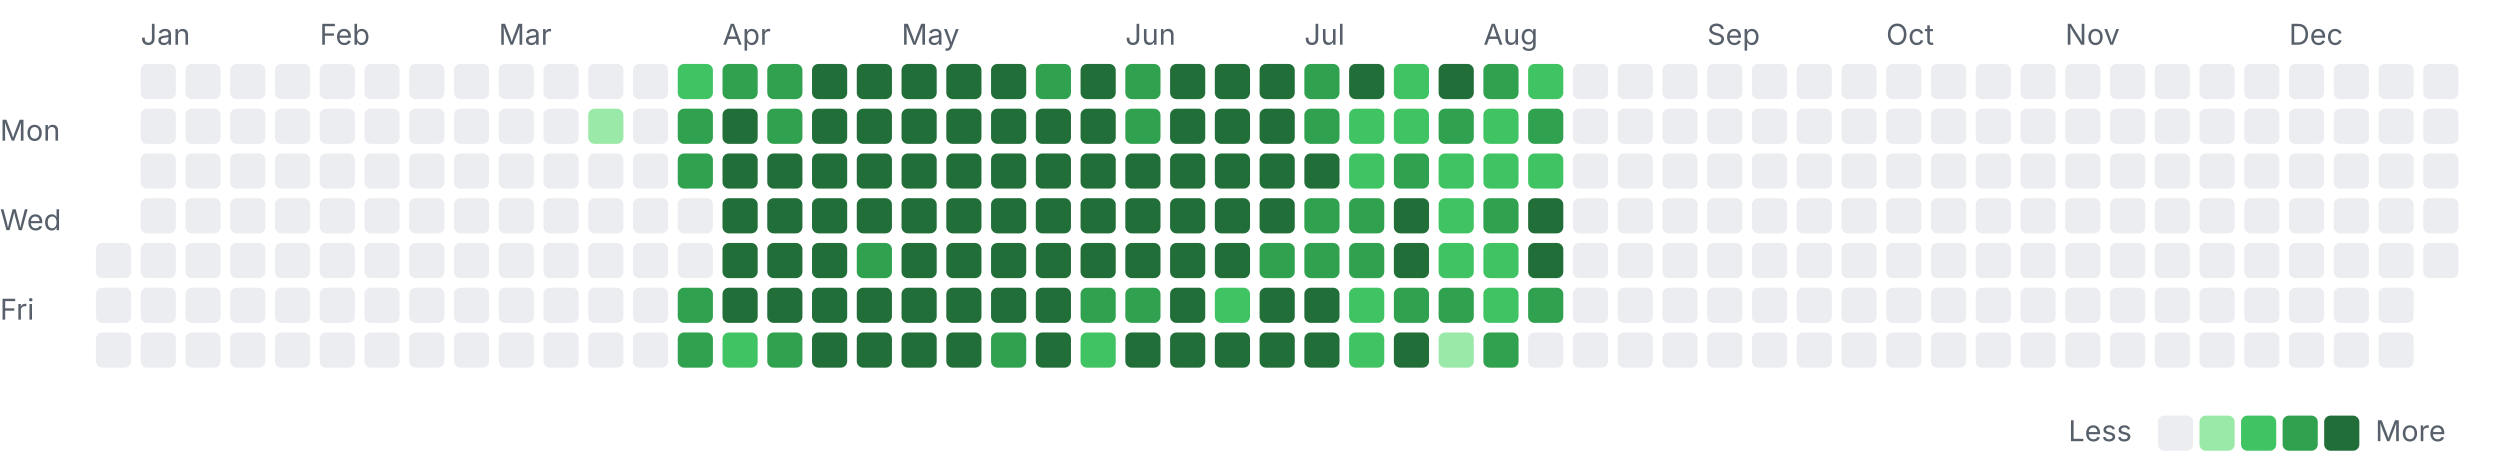
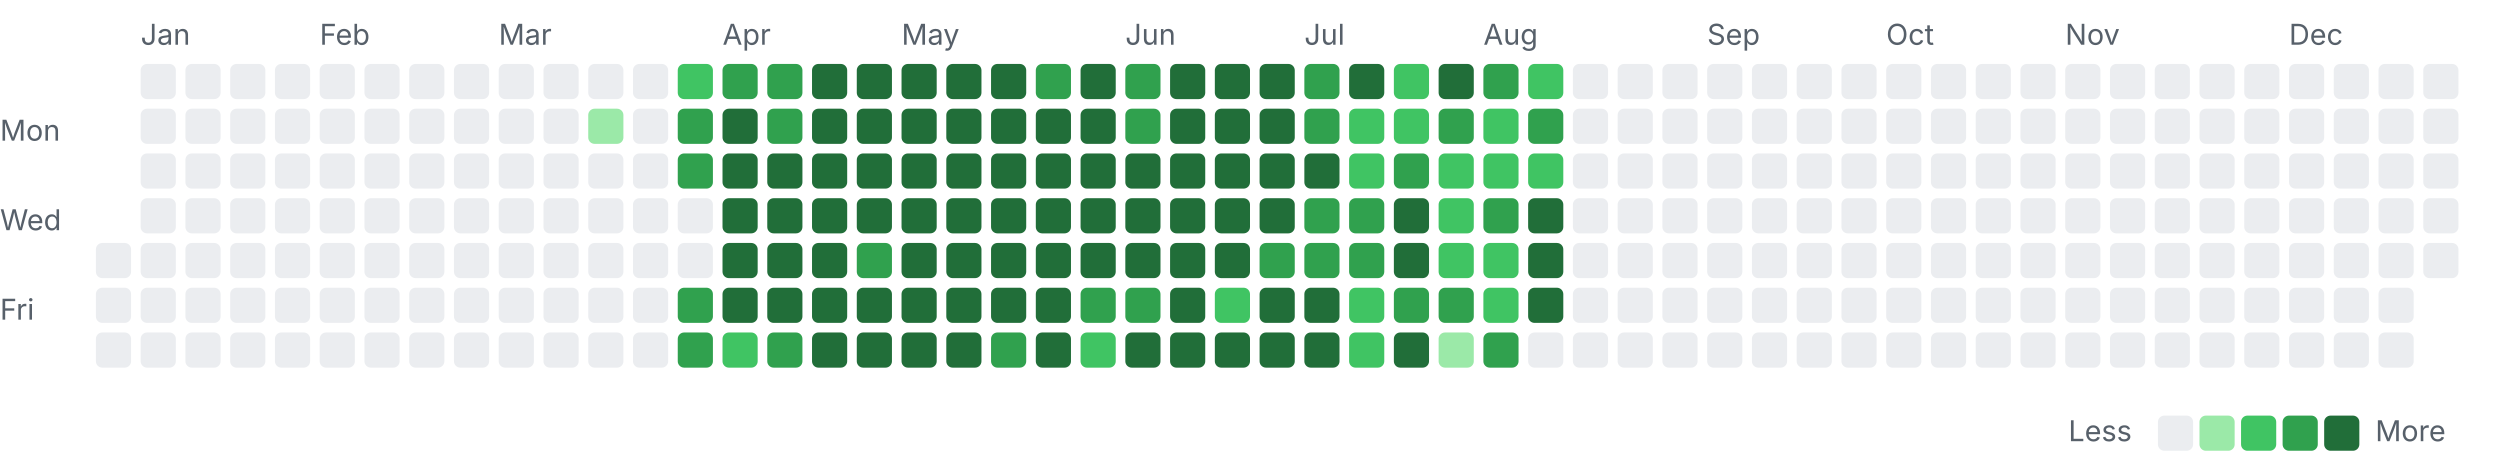
<svg xmlns="http://www.w3.org/2000/svg" width="782" height="142" viewBox="0 0 782 142">
  <style>.l0{fill:#ebedf0}.l1{fill:#9be9a8}.l2{fill:#40c463}.l3{fill:#30a14e}.l4{fill:#216e39} .lbl{fill:#57606a;font:9px -apple-system,Segoe UI,sans-serif}@media(prefers-color-scheme:dark){.l0{fill:#161b22}.l1{fill:#0e4429}.l2{fill:#006d32}.l3{fill:#26a641}.l4{fill:#39d353} .lbl{fill:#8b949e}}</style>
  <text class="lbl" x="44" y="14">Jan</text>
  <text class="lbl" x="100" y="14">Feb</text>
  <text class="lbl" x="156" y="14">Mar</text>
  <text class="lbl" x="226" y="14">Apr</text>
  <text class="lbl" x="282" y="14">May</text>
  <text class="lbl" x="352" y="14">Jun</text>
  <text class="lbl" x="408" y="14">Jul</text>
  <text class="lbl" x="464" y="14">Aug</text>
  <text class="lbl" x="534" y="14">Sep</text>
  <text class="lbl" x="590" y="14">Oct</text>
  <text class="lbl" x="646" y="14">Nov</text>
  <text class="lbl" x="716" y="14">Dec</text>
  <text class="lbl" x="0" y="44">Mon</text>
  <text class="lbl" x="0" y="72">Wed</text>
  <text class="lbl" x="0" y="100">Fri</text>
  <rect class="l0" x="30" y="76" width="11" height="11" rx="2" />
  <rect class="l0" x="30" y="90" width="11" height="11" rx="2" />
  <rect class="l0" x="30" y="104" width="11" height="11" rx="2" />
  <rect class="l0" x="44" y="20" width="11" height="11" rx="2" />
  <rect class="l0" x="44" y="34" width="11" height="11" rx="2" />
  <rect class="l0" x="44" y="48" width="11" height="11" rx="2" />
  <rect class="l0" x="44" y="62" width="11" height="11" rx="2" />
  <rect class="l0" x="44" y="76" width="11" height="11" rx="2" />
  <rect class="l0" x="44" y="90" width="11" height="11" rx="2" />
  <rect class="l0" x="44" y="104" width="11" height="11" rx="2" />
  <rect class="l0" x="58" y="20" width="11" height="11" rx="2" />
  <rect class="l0" x="58" y="34" width="11" height="11" rx="2" />
  <rect class="l0" x="58" y="48" width="11" height="11" rx="2" />
  <rect class="l0" x="58" y="62" width="11" height="11" rx="2" />
  <rect class="l0" x="58" y="76" width="11" height="11" rx="2" />
  <rect class="l0" x="58" y="90" width="11" height="11" rx="2" />
  <rect class="l0" x="58" y="104" width="11" height="11" rx="2" />
  <rect class="l0" x="72" y="20" width="11" height="11" rx="2" />
  <rect class="l0" x="72" y="34" width="11" height="11" rx="2" />
  <rect class="l0" x="72" y="48" width="11" height="11" rx="2" />
  <rect class="l0" x="72" y="62" width="11" height="11" rx="2" />
  <rect class="l0" x="72" y="76" width="11" height="11" rx="2" />
  <rect class="l0" x="72" y="90" width="11" height="11" rx="2" />
  <rect class="l0" x="72" y="104" width="11" height="11" rx="2" />
  <rect class="l0" x="86" y="20" width="11" height="11" rx="2" />
  <rect class="l0" x="86" y="34" width="11" height="11" rx="2" />
  <rect class="l0" x="86" y="48" width="11" height="11" rx="2" />
  <rect class="l0" x="86" y="62" width="11" height="11" rx="2" />
  <rect class="l0" x="86" y="76" width="11" height="11" rx="2" />
  <rect class="l0" x="86" y="90" width="11" height="11" rx="2" />
  <rect class="l0" x="86" y="104" width="11" height="11" rx="2" />
  <rect class="l0" x="100" y="20" width="11" height="11" rx="2" />
  <rect class="l0" x="100" y="34" width="11" height="11" rx="2" />
  <rect class="l0" x="100" y="48" width="11" height="11" rx="2" />
  <rect class="l0" x="100" y="62" width="11" height="11" rx="2" />
  <rect class="l0" x="100" y="76" width="11" height="11" rx="2" />
  <rect class="l0" x="100" y="90" width="11" height="11" rx="2" />
  <rect class="l0" x="100" y="104" width="11" height="11" rx="2" />
  <rect class="l0" x="114" y="20" width="11" height="11" rx="2" />
  <rect class="l0" x="114" y="34" width="11" height="11" rx="2" />
  <rect class="l0" x="114" y="48" width="11" height="11" rx="2" />
  <rect class="l0" x="114" y="62" width="11" height="11" rx="2" />
  <rect class="l0" x="114" y="76" width="11" height="11" rx="2" />
  <rect class="l0" x="114" y="90" width="11" height="11" rx="2" />
  <rect class="l0" x="114" y="104" width="11" height="11" rx="2" />
  <rect class="l0" x="128" y="20" width="11" height="11" rx="2" />
  <rect class="l0" x="128" y="34" width="11" height="11" rx="2" />
  <rect class="l0" x="128" y="48" width="11" height="11" rx="2" />
  <rect class="l0" x="128" y="62" width="11" height="11" rx="2" />
  <rect class="l0" x="128" y="76" width="11" height="11" rx="2" />
  <rect class="l0" x="128" y="90" width="11" height="11" rx="2" />
  <rect class="l0" x="128" y="104" width="11" height="11" rx="2" />
  <rect class="l0" x="142" y="20" width="11" height="11" rx="2" />
  <rect class="l0" x="142" y="34" width="11" height="11" rx="2" />
  <rect class="l0" x="142" y="48" width="11" height="11" rx="2" />
  <rect class="l0" x="142" y="62" width="11" height="11" rx="2" />
  <rect class="l0" x="142" y="76" width="11" height="11" rx="2" />
  <rect class="l0" x="142" y="90" width="11" height="11" rx="2" />
  <rect class="l0" x="142" y="104" width="11" height="11" rx="2" />
  <rect class="l0" x="156" y="20" width="11" height="11" rx="2" />
  <rect class="l0" x="156" y="34" width="11" height="11" rx="2" />
  <rect class="l0" x="156" y="48" width="11" height="11" rx="2" />
  <rect class="l0" x="156" y="62" width="11" height="11" rx="2" />
  <rect class="l0" x="156" y="76" width="11" height="11" rx="2" />
  <rect class="l0" x="156" y="90" width="11" height="11" rx="2" />
  <rect class="l0" x="156" y="104" width="11" height="11" rx="2" />
  <rect class="l0" x="170" y="20" width="11" height="11" rx="2" />
  <rect class="l0" x="170" y="34" width="11" height="11" rx="2" />
  <rect class="l0" x="170" y="48" width="11" height="11" rx="2" />
  <rect class="l0" x="170" y="62" width="11" height="11" rx="2" />
  <rect class="l0" x="170" y="76" width="11" height="11" rx="2" />
  <rect class="l0" x="170" y="90" width="11" height="11" rx="2" />
  <rect class="l0" x="170" y="104" width="11" height="11" rx="2" />
  <rect class="l0" x="184" y="20" width="11" height="11" rx="2" />
  <rect class="l1" x="184" y="34" width="11" height="11" rx="2" />
  <rect class="l0" x="184" y="48" width="11" height="11" rx="2" />
  <rect class="l0" x="184" y="62" width="11" height="11" rx="2" />
  <rect class="l0" x="184" y="76" width="11" height="11" rx="2" />
  <rect class="l0" x="184" y="90" width="11" height="11" rx="2" />
  <rect class="l0" x="184" y="104" width="11" height="11" rx="2" />
  <rect class="l0" x="198" y="20" width="11" height="11" rx="2" />
  <rect class="l0" x="198" y="34" width="11" height="11" rx="2" />
  <rect class="l0" x="198" y="48" width="11" height="11" rx="2" />
  <rect class="l0" x="198" y="62" width="11" height="11" rx="2" />
  <rect class="l0" x="198" y="76" width="11" height="11" rx="2" />
  <rect class="l0" x="198" y="90" width="11" height="11" rx="2" />
  <rect class="l0" x="198" y="104" width="11" height="11" rx="2" />
  <rect class="l2" x="212" y="20" width="11" height="11" rx="2" />
  <rect class="l3" x="212" y="34" width="11" height="11" rx="2" />
  <rect class="l3" x="212" y="48" width="11" height="11" rx="2" />
  <rect class="l0" x="212" y="62" width="11" height="11" rx="2" />
  <rect class="l0" x="212" y="76" width="11" height="11" rx="2" />
  <rect class="l3" x="212" y="90" width="11" height="11" rx="2" />
  <rect class="l3" x="212" y="104" width="11" height="11" rx="2" />
  <rect class="l3" x="226" y="20" width="11" height="11" rx="2" />
  <rect class="l4" x="226" y="34" width="11" height="11" rx="2" />
  <rect class="l4" x="226" y="48" width="11" height="11" rx="2" />
  <rect class="l4" x="226" y="62" width="11" height="11" rx="2" />
  <rect class="l4" x="226" y="76" width="11" height="11" rx="2" />
  <rect class="l4" x="226" y="90" width="11" height="11" rx="2" />
  <rect class="l2" x="226" y="104" width="11" height="11" rx="2" />
  <rect class="l3" x="240" y="20" width="11" height="11" rx="2" />
  <rect class="l3" x="240" y="34" width="11" height="11" rx="2" />
  <rect class="l4" x="240" y="48" width="11" height="11" rx="2" />
  <rect class="l4" x="240" y="62" width="11" height="11" rx="2" />
  <rect class="l4" x="240" y="76" width="11" height="11" rx="2" />
  <rect class="l4" x="240" y="90" width="11" height="11" rx="2" />
  <rect class="l3" x="240" y="104" width="11" height="11" rx="2" />
  <rect class="l4" x="254" y="20" width="11" height="11" rx="2" />
  <rect class="l4" x="254" y="34" width="11" height="11" rx="2" />
  <rect class="l4" x="254" y="48" width="11" height="11" rx="2" />
  <rect class="l4" x="254" y="62" width="11" height="11" rx="2" />
  <rect class="l4" x="254" y="76" width="11" height="11" rx="2" />
  <rect class="l4" x="254" y="90" width="11" height="11" rx="2" />
  <rect class="l4" x="254" y="104" width="11" height="11" rx="2" />
  <rect class="l4" x="268" y="20" width="11" height="11" rx="2" />
  <rect class="l4" x="268" y="34" width="11" height="11" rx="2" />
  <rect class="l4" x="268" y="48" width="11" height="11" rx="2" />
  <rect class="l4" x="268" y="62" width="11" height="11" rx="2" />
  <rect class="l3" x="268" y="76" width="11" height="11" rx="2" />
  <rect class="l4" x="268" y="90" width="11" height="11" rx="2" />
  <rect class="l4" x="268" y="104" width="11" height="11" rx="2" />
  <rect class="l4" x="282" y="20" width="11" height="11" rx="2" />
  <rect class="l4" x="282" y="34" width="11" height="11" rx="2" />
  <rect class="l4" x="282" y="48" width="11" height="11" rx="2" />
  <rect class="l4" x="282" y="62" width="11" height="11" rx="2" />
  <rect class="l4" x="282" y="76" width="11" height="11" rx="2" />
  <rect class="l4" x="282" y="90" width="11" height="11" rx="2" />
  <rect class="l4" x="282" y="104" width="11" height="11" rx="2" />
  <rect class="l4" x="296" y="20" width="11" height="11" rx="2" />
  <rect class="l4" x="296" y="34" width="11" height="11" rx="2" />
  <rect class="l4" x="296" y="48" width="11" height="11" rx="2" />
  <rect class="l4" x="296" y="62" width="11" height="11" rx="2" />
  <rect class="l4" x="296" y="76" width="11" height="11" rx="2" />
  <rect class="l4" x="296" y="90" width="11" height="11" rx="2" />
  <rect class="l4" x="296" y="104" width="11" height="11" rx="2" />
  <rect class="l4" x="310" y="20" width="11" height="11" rx="2" />
  <rect class="l4" x="310" y="34" width="11" height="11" rx="2" />
  <rect class="l4" x="310" y="48" width="11" height="11" rx="2" />
  <rect class="l4" x="310" y="62" width="11" height="11" rx="2" />
  <rect class="l4" x="310" y="76" width="11" height="11" rx="2" />
  <rect class="l4" x="310" y="90" width="11" height="11" rx="2" />
  <rect class="l3" x="310" y="104" width="11" height="11" rx="2" />
  <rect class="l3" x="324" y="20" width="11" height="11" rx="2" />
  <rect class="l4" x="324" y="34" width="11" height="11" rx="2" />
  <rect class="l4" x="324" y="48" width="11" height="11" rx="2" />
  <rect class="l4" x="324" y="62" width="11" height="11" rx="2" />
  <rect class="l4" x="324" y="76" width="11" height="11" rx="2" />
  <rect class="l4" x="324" y="90" width="11" height="11" rx="2" />
  <rect class="l4" x="324" y="104" width="11" height="11" rx="2" />
  <rect class="l4" x="338" y="20" width="11" height="11" rx="2" />
  <rect class="l4" x="338" y="34" width="11" height="11" rx="2" />
  <rect class="l4" x="338" y="48" width="11" height="11" rx="2" />
  <rect class="l4" x="338" y="62" width="11" height="11" rx="2" />
  <rect class="l4" x="338" y="76" width="11" height="11" rx="2" />
  <rect class="l3" x="338" y="90" width="11" height="11" rx="2" />
  <rect class="l2" x="338" y="104" width="11" height="11" rx="2" />
  <rect class="l3" x="352" y="20" width="11" height="11" rx="2" />
  <rect class="l3" x="352" y="34" width="11" height="11" rx="2" />
  <rect class="l4" x="352" y="48" width="11" height="11" rx="2" />
  <rect class="l4" x="352" y="62" width="11" height="11" rx="2" />
  <rect class="l4" x="352" y="76" width="11" height="11" rx="2" />
  <rect class="l3" x="352" y="90" width="11" height="11" rx="2" />
  <rect class="l4" x="352" y="104" width="11" height="11" rx="2" />
  <rect class="l4" x="366" y="20" width="11" height="11" rx="2" />
  <rect class="l4" x="366" y="34" width="11" height="11" rx="2" />
  <rect class="l4" x="366" y="48" width="11" height="11" rx="2" />
  <rect class="l4" x="366" y="62" width="11" height="11" rx="2" />
  <rect class="l4" x="366" y="76" width="11" height="11" rx="2" />
  <rect class="l4" x="366" y="90" width="11" height="11" rx="2" />
  <rect class="l4" x="366" y="104" width="11" height="11" rx="2" />
  <rect class="l4" x="380" y="20" width="11" height="11" rx="2" />
  <rect class="l4" x="380" y="34" width="11" height="11" rx="2" />
  <rect class="l4" x="380" y="48" width="11" height="11" rx="2" />
  <rect class="l4" x="380" y="62" width="11" height="11" rx="2" />
  <rect class="l4" x="380" y="76" width="11" height="11" rx="2" />
  <rect class="l2" x="380" y="90" width="11" height="11" rx="2" />
  <rect class="l4" x="380" y="104" width="11" height="11" rx="2" />
  <rect class="l4" x="394" y="20" width="11" height="11" rx="2" />
  <rect class="l4" x="394" y="34" width="11" height="11" rx="2" />
  <rect class="l4" x="394" y="48" width="11" height="11" rx="2" />
  <rect class="l4" x="394" y="62" width="11" height="11" rx="2" />
  <rect class="l3" x="394" y="76" width="11" height="11" rx="2" />
  <rect class="l4" x="394" y="90" width="11" height="11" rx="2" />
  <rect class="l4" x="394" y="104" width="11" height="11" rx="2" />
  <rect class="l3" x="408" y="20" width="11" height="11" rx="2" />
  <rect class="l3" x="408" y="34" width="11" height="11" rx="2" />
  <rect class="l4" x="408" y="48" width="11" height="11" rx="2" />
  <rect class="l3" x="408" y="62" width="11" height="11" rx="2" />
  <rect class="l3" x="408" y="76" width="11" height="11" rx="2" />
  <rect class="l4" x="408" y="90" width="11" height="11" rx="2" />
  <rect class="l4" x="408" y="104" width="11" height="11" rx="2" />
  <rect class="l4" x="422" y="20" width="11" height="11" rx="2" />
  <rect class="l2" x="422" y="34" width="11" height="11" rx="2" />
  <rect class="l2" x="422" y="48" width="11" height="11" rx="2" />
  <rect class="l3" x="422" y="62" width="11" height="11" rx="2" />
  <rect class="l3" x="422" y="76" width="11" height="11" rx="2" />
  <rect class="l2" x="422" y="90" width="11" height="11" rx="2" />
  <rect class="l2" x="422" y="104" width="11" height="11" rx="2" />
  <rect class="l2" x="436" y="20" width="11" height="11" rx="2" />
  <rect class="l2" x="436" y="34" width="11" height="11" rx="2" />
  <rect class="l3" x="436" y="48" width="11" height="11" rx="2" />
  <rect class="l4" x="436" y="62" width="11" height="11" rx="2" />
  <rect class="l4" x="436" y="76" width="11" height="11" rx="2" />
  <rect class="l3" x="436" y="90" width="11" height="11" rx="2" />
  <rect class="l4" x="436" y="104" width="11" height="11" rx="2" />
  <rect class="l4" x="450" y="20" width="11" height="11" rx="2" />
  <rect class="l3" x="450" y="34" width="11" height="11" rx="2" />
  <rect class="l2" x="450" y="48" width="11" height="11" rx="2" />
  <rect class="l2" x="450" y="62" width="11" height="11" rx="2" />
  <rect class="l2" x="450" y="76" width="11" height="11" rx="2" />
  <rect class="l3" x="450" y="90" width="11" height="11" rx="2" />
  <rect class="l1" x="450" y="104" width="11" height="11" rx="2" />
  <rect class="l3" x="464" y="20" width="11" height="11" rx="2" />
  <rect class="l2" x="464" y="34" width="11" height="11" rx="2" />
  <rect class="l2" x="464" y="48" width="11" height="11" rx="2" />
  <rect class="l3" x="464" y="62" width="11" height="11" rx="2" />
  <rect class="l2" x="464" y="76" width="11" height="11" rx="2" />
  <rect class="l2" x="464" y="90" width="11" height="11" rx="2" />
  <rect class="l3" x="464" y="104" width="11" height="11" rx="2" />
  <rect class="l2" x="478" y="20" width="11" height="11" rx="2" />
  <rect class="l3" x="478" y="34" width="11" height="11" rx="2" />
  <rect class="l2" x="478" y="48" width="11" height="11" rx="2" />
  <rect class="l4" x="478" y="62" width="11" height="11" rx="2" />
  <rect class="l4" x="478" y="76" width="11" height="11" rx="2" />
-   <rect class="l3" x="478" y="90" width="11" height="11" rx="2" />
+   <rect class="l4" x="478" y="90" width="11" height="11" rx="2" />
  <rect class="l0" x="478" y="104" width="11" height="11" rx="2" />
  <rect class="l0" x="492" y="20" width="11" height="11" rx="2" />
  <rect class="l0" x="492" y="34" width="11" height="11" rx="2" />
  <rect class="l0" x="492" y="48" width="11" height="11" rx="2" />
  <rect class="l0" x="492" y="62" width="11" height="11" rx="2" />
  <rect class="l0" x="492" y="76" width="11" height="11" rx="2" />
  <rect class="l0" x="492" y="90" width="11" height="11" rx="2" />
  <rect class="l0" x="492" y="104" width="11" height="11" rx="2" />
  <rect class="l0" x="506" y="20" width="11" height="11" rx="2" />
  <rect class="l0" x="506" y="34" width="11" height="11" rx="2" />
  <rect class="l0" x="506" y="48" width="11" height="11" rx="2" />
  <rect class="l0" x="506" y="62" width="11" height="11" rx="2" />
  <rect class="l0" x="506" y="76" width="11" height="11" rx="2" />
  <rect class="l0" x="506" y="90" width="11" height="11" rx="2" />
  <rect class="l0" x="506" y="104" width="11" height="11" rx="2" />
  <rect class="l0" x="520" y="20" width="11" height="11" rx="2" />
  <rect class="l0" x="520" y="34" width="11" height="11" rx="2" />
  <rect class="l0" x="520" y="48" width="11" height="11" rx="2" />
  <rect class="l0" x="520" y="62" width="11" height="11" rx="2" />
  <rect class="l0" x="520" y="76" width="11" height="11" rx="2" />
  <rect class="l0" x="520" y="90" width="11" height="11" rx="2" />
  <rect class="l0" x="520" y="104" width="11" height="11" rx="2" />
  <rect class="l0" x="534" y="20" width="11" height="11" rx="2" />
  <rect class="l0" x="534" y="34" width="11" height="11" rx="2" />
  <rect class="l0" x="534" y="48" width="11" height="11" rx="2" />
  <rect class="l0" x="534" y="62" width="11" height="11" rx="2" />
  <rect class="l0" x="534" y="76" width="11" height="11" rx="2" />
  <rect class="l0" x="534" y="90" width="11" height="11" rx="2" />
  <rect class="l0" x="534" y="104" width="11" height="11" rx="2" />
  <rect class="l0" x="548" y="20" width="11" height="11" rx="2" />
  <rect class="l0" x="548" y="34" width="11" height="11" rx="2" />
  <rect class="l0" x="548" y="48" width="11" height="11" rx="2" />
  <rect class="l0" x="548" y="62" width="11" height="11" rx="2" />
  <rect class="l0" x="548" y="76" width="11" height="11" rx="2" />
  <rect class="l0" x="548" y="90" width="11" height="11" rx="2" />
  <rect class="l0" x="548" y="104" width="11" height="11" rx="2" />
  <rect class="l0" x="562" y="20" width="11" height="11" rx="2" />
  <rect class="l0" x="562" y="34" width="11" height="11" rx="2" />
  <rect class="l0" x="562" y="48" width="11" height="11" rx="2" />
  <rect class="l0" x="562" y="62" width="11" height="11" rx="2" />
  <rect class="l0" x="562" y="76" width="11" height="11" rx="2" />
  <rect class="l0" x="562" y="90" width="11" height="11" rx="2" />
  <rect class="l0" x="562" y="104" width="11" height="11" rx="2" />
  <rect class="l0" x="576" y="20" width="11" height="11" rx="2" />
  <rect class="l0" x="576" y="34" width="11" height="11" rx="2" />
  <rect class="l0" x="576" y="48" width="11" height="11" rx="2" />
  <rect class="l0" x="576" y="62" width="11" height="11" rx="2" />
  <rect class="l0" x="576" y="76" width="11" height="11" rx="2" />
  <rect class="l0" x="576" y="90" width="11" height="11" rx="2" />
  <rect class="l0" x="576" y="104" width="11" height="11" rx="2" />
  <rect class="l0" x="590" y="20" width="11" height="11" rx="2" />
  <rect class="l0" x="590" y="34" width="11" height="11" rx="2" />
  <rect class="l0" x="590" y="48" width="11" height="11" rx="2" />
  <rect class="l0" x="590" y="62" width="11" height="11" rx="2" />
  <rect class="l0" x="590" y="76" width="11" height="11" rx="2" />
  <rect class="l0" x="590" y="90" width="11" height="11" rx="2" />
  <rect class="l0" x="590" y="104" width="11" height="11" rx="2" />
  <rect class="l0" x="604" y="20" width="11" height="11" rx="2" />
  <rect class="l0" x="604" y="34" width="11" height="11" rx="2" />
  <rect class="l0" x="604" y="48" width="11" height="11" rx="2" />
  <rect class="l0" x="604" y="62" width="11" height="11" rx="2" />
  <rect class="l0" x="604" y="76" width="11" height="11" rx="2" />
  <rect class="l0" x="604" y="90" width="11" height="11" rx="2" />
  <rect class="l0" x="604" y="104" width="11" height="11" rx="2" />
  <rect class="l0" x="618" y="20" width="11" height="11" rx="2" />
  <rect class="l0" x="618" y="34" width="11" height="11" rx="2" />
  <rect class="l0" x="618" y="48" width="11" height="11" rx="2" />
  <rect class="l0" x="618" y="62" width="11" height="11" rx="2" />
  <rect class="l0" x="618" y="76" width="11" height="11" rx="2" />
  <rect class="l0" x="618" y="90" width="11" height="11" rx="2" />
  <rect class="l0" x="618" y="104" width="11" height="11" rx="2" />
  <rect class="l0" x="632" y="20" width="11" height="11" rx="2" />
  <rect class="l0" x="632" y="34" width="11" height="11" rx="2" />
  <rect class="l0" x="632" y="48" width="11" height="11" rx="2" />
  <rect class="l0" x="632" y="62" width="11" height="11" rx="2" />
  <rect class="l0" x="632" y="76" width="11" height="11" rx="2" />
  <rect class="l0" x="632" y="90" width="11" height="11" rx="2" />
  <rect class="l0" x="632" y="104" width="11" height="11" rx="2" />
  <rect class="l0" x="646" y="20" width="11" height="11" rx="2" />
  <rect class="l0" x="646" y="34" width="11" height="11" rx="2" />
  <rect class="l0" x="646" y="48" width="11" height="11" rx="2" />
  <rect class="l0" x="646" y="62" width="11" height="11" rx="2" />
  <rect class="l0" x="646" y="76" width="11" height="11" rx="2" />
  <rect class="l0" x="646" y="90" width="11" height="11" rx="2" />
  <rect class="l0" x="646" y="104" width="11" height="11" rx="2" />
  <rect class="l0" x="660" y="20" width="11" height="11" rx="2" />
  <rect class="l0" x="660" y="34" width="11" height="11" rx="2" />
  <rect class="l0" x="660" y="48" width="11" height="11" rx="2" />
  <rect class="l0" x="660" y="62" width="11" height="11" rx="2" />
  <rect class="l0" x="660" y="76" width="11" height="11" rx="2" />
  <rect class="l0" x="660" y="90" width="11" height="11" rx="2" />
  <rect class="l0" x="660" y="104" width="11" height="11" rx="2" />
  <rect class="l0" x="674" y="20" width="11" height="11" rx="2" />
  <rect class="l0" x="674" y="34" width="11" height="11" rx="2" />
  <rect class="l0" x="674" y="48" width="11" height="11" rx="2" />
  <rect class="l0" x="674" y="62" width="11" height="11" rx="2" />
  <rect class="l0" x="674" y="76" width="11" height="11" rx="2" />
  <rect class="l0" x="674" y="90" width="11" height="11" rx="2" />
  <rect class="l0" x="674" y="104" width="11" height="11" rx="2" />
  <rect class="l0" x="688" y="20" width="11" height="11" rx="2" />
  <rect class="l0" x="688" y="34" width="11" height="11" rx="2" />
  <rect class="l0" x="688" y="48" width="11" height="11" rx="2" />
  <rect class="l0" x="688" y="62" width="11" height="11" rx="2" />
  <rect class="l0" x="688" y="76" width="11" height="11" rx="2" />
  <rect class="l0" x="688" y="90" width="11" height="11" rx="2" />
  <rect class="l0" x="688" y="104" width="11" height="11" rx="2" />
  <rect class="l0" x="702" y="20" width="11" height="11" rx="2" />
  <rect class="l0" x="702" y="34" width="11" height="11" rx="2" />
  <rect class="l0" x="702" y="48" width="11" height="11" rx="2" />
  <rect class="l0" x="702" y="62" width="11" height="11" rx="2" />
  <rect class="l0" x="702" y="76" width="11" height="11" rx="2" />
  <rect class="l0" x="702" y="90" width="11" height="11" rx="2" />
  <rect class="l0" x="702" y="104" width="11" height="11" rx="2" />
  <rect class="l0" x="716" y="20" width="11" height="11" rx="2" />
  <rect class="l0" x="716" y="34" width="11" height="11" rx="2" />
  <rect class="l0" x="716" y="48" width="11" height="11" rx="2" />
  <rect class="l0" x="716" y="62" width="11" height="11" rx="2" />
  <rect class="l0" x="716" y="76" width="11" height="11" rx="2" />
  <rect class="l0" x="716" y="90" width="11" height="11" rx="2" />
  <rect class="l0" x="716" y="104" width="11" height="11" rx="2" />
  <rect class="l0" x="730" y="20" width="11" height="11" rx="2" />
  <rect class="l0" x="730" y="34" width="11" height="11" rx="2" />
  <rect class="l0" x="730" y="48" width="11" height="11" rx="2" />
  <rect class="l0" x="730" y="62" width="11" height="11" rx="2" />
  <rect class="l0" x="730" y="76" width="11" height="11" rx="2" />
  <rect class="l0" x="730" y="90" width="11" height="11" rx="2" />
  <rect class="l0" x="730" y="104" width="11" height="11" rx="2" />
  <rect class="l0" x="744" y="20" width="11" height="11" rx="2" />
  <rect class="l0" x="744" y="34" width="11" height="11" rx="2" />
  <rect class="l0" x="744" y="48" width="11" height="11" rx="2" />
  <rect class="l0" x="744" y="62" width="11" height="11" rx="2" />
  <rect class="l0" x="744" y="76" width="11" height="11" rx="2" />
  <rect class="l0" x="744" y="90" width="11" height="11" rx="2" />
  <rect class="l0" x="744" y="104" width="11" height="11" rx="2" />
  <rect class="l0" x="758" y="20" width="11" height="11" rx="2" />
  <rect class="l0" x="758" y="34" width="11" height="11" rx="2" />
  <rect class="l0" x="758" y="48" width="11" height="11" rx="2" />
  <rect class="l0" x="758" y="62" width="11" height="11" rx="2" />
  <rect class="l0" x="758" y="76" width="11" height="11" rx="2" />
  <text class="lbl" x="647" y="138">Less</text>
  <rect class="l0" x="675" y="130" width="11" height="11" rx="2" />
  <rect class="l1" x="688" y="130" width="11" height="11" rx="2" />
  <rect class="l2" x="701" y="130" width="11" height="11" rx="2" />
  <rect class="l3" x="714" y="130" width="11" height="11" rx="2" />
  <rect class="l4" x="727" y="130" width="11" height="11" rx="2" />
  <text class="lbl" x="743" y="138">More</text>
</svg>
